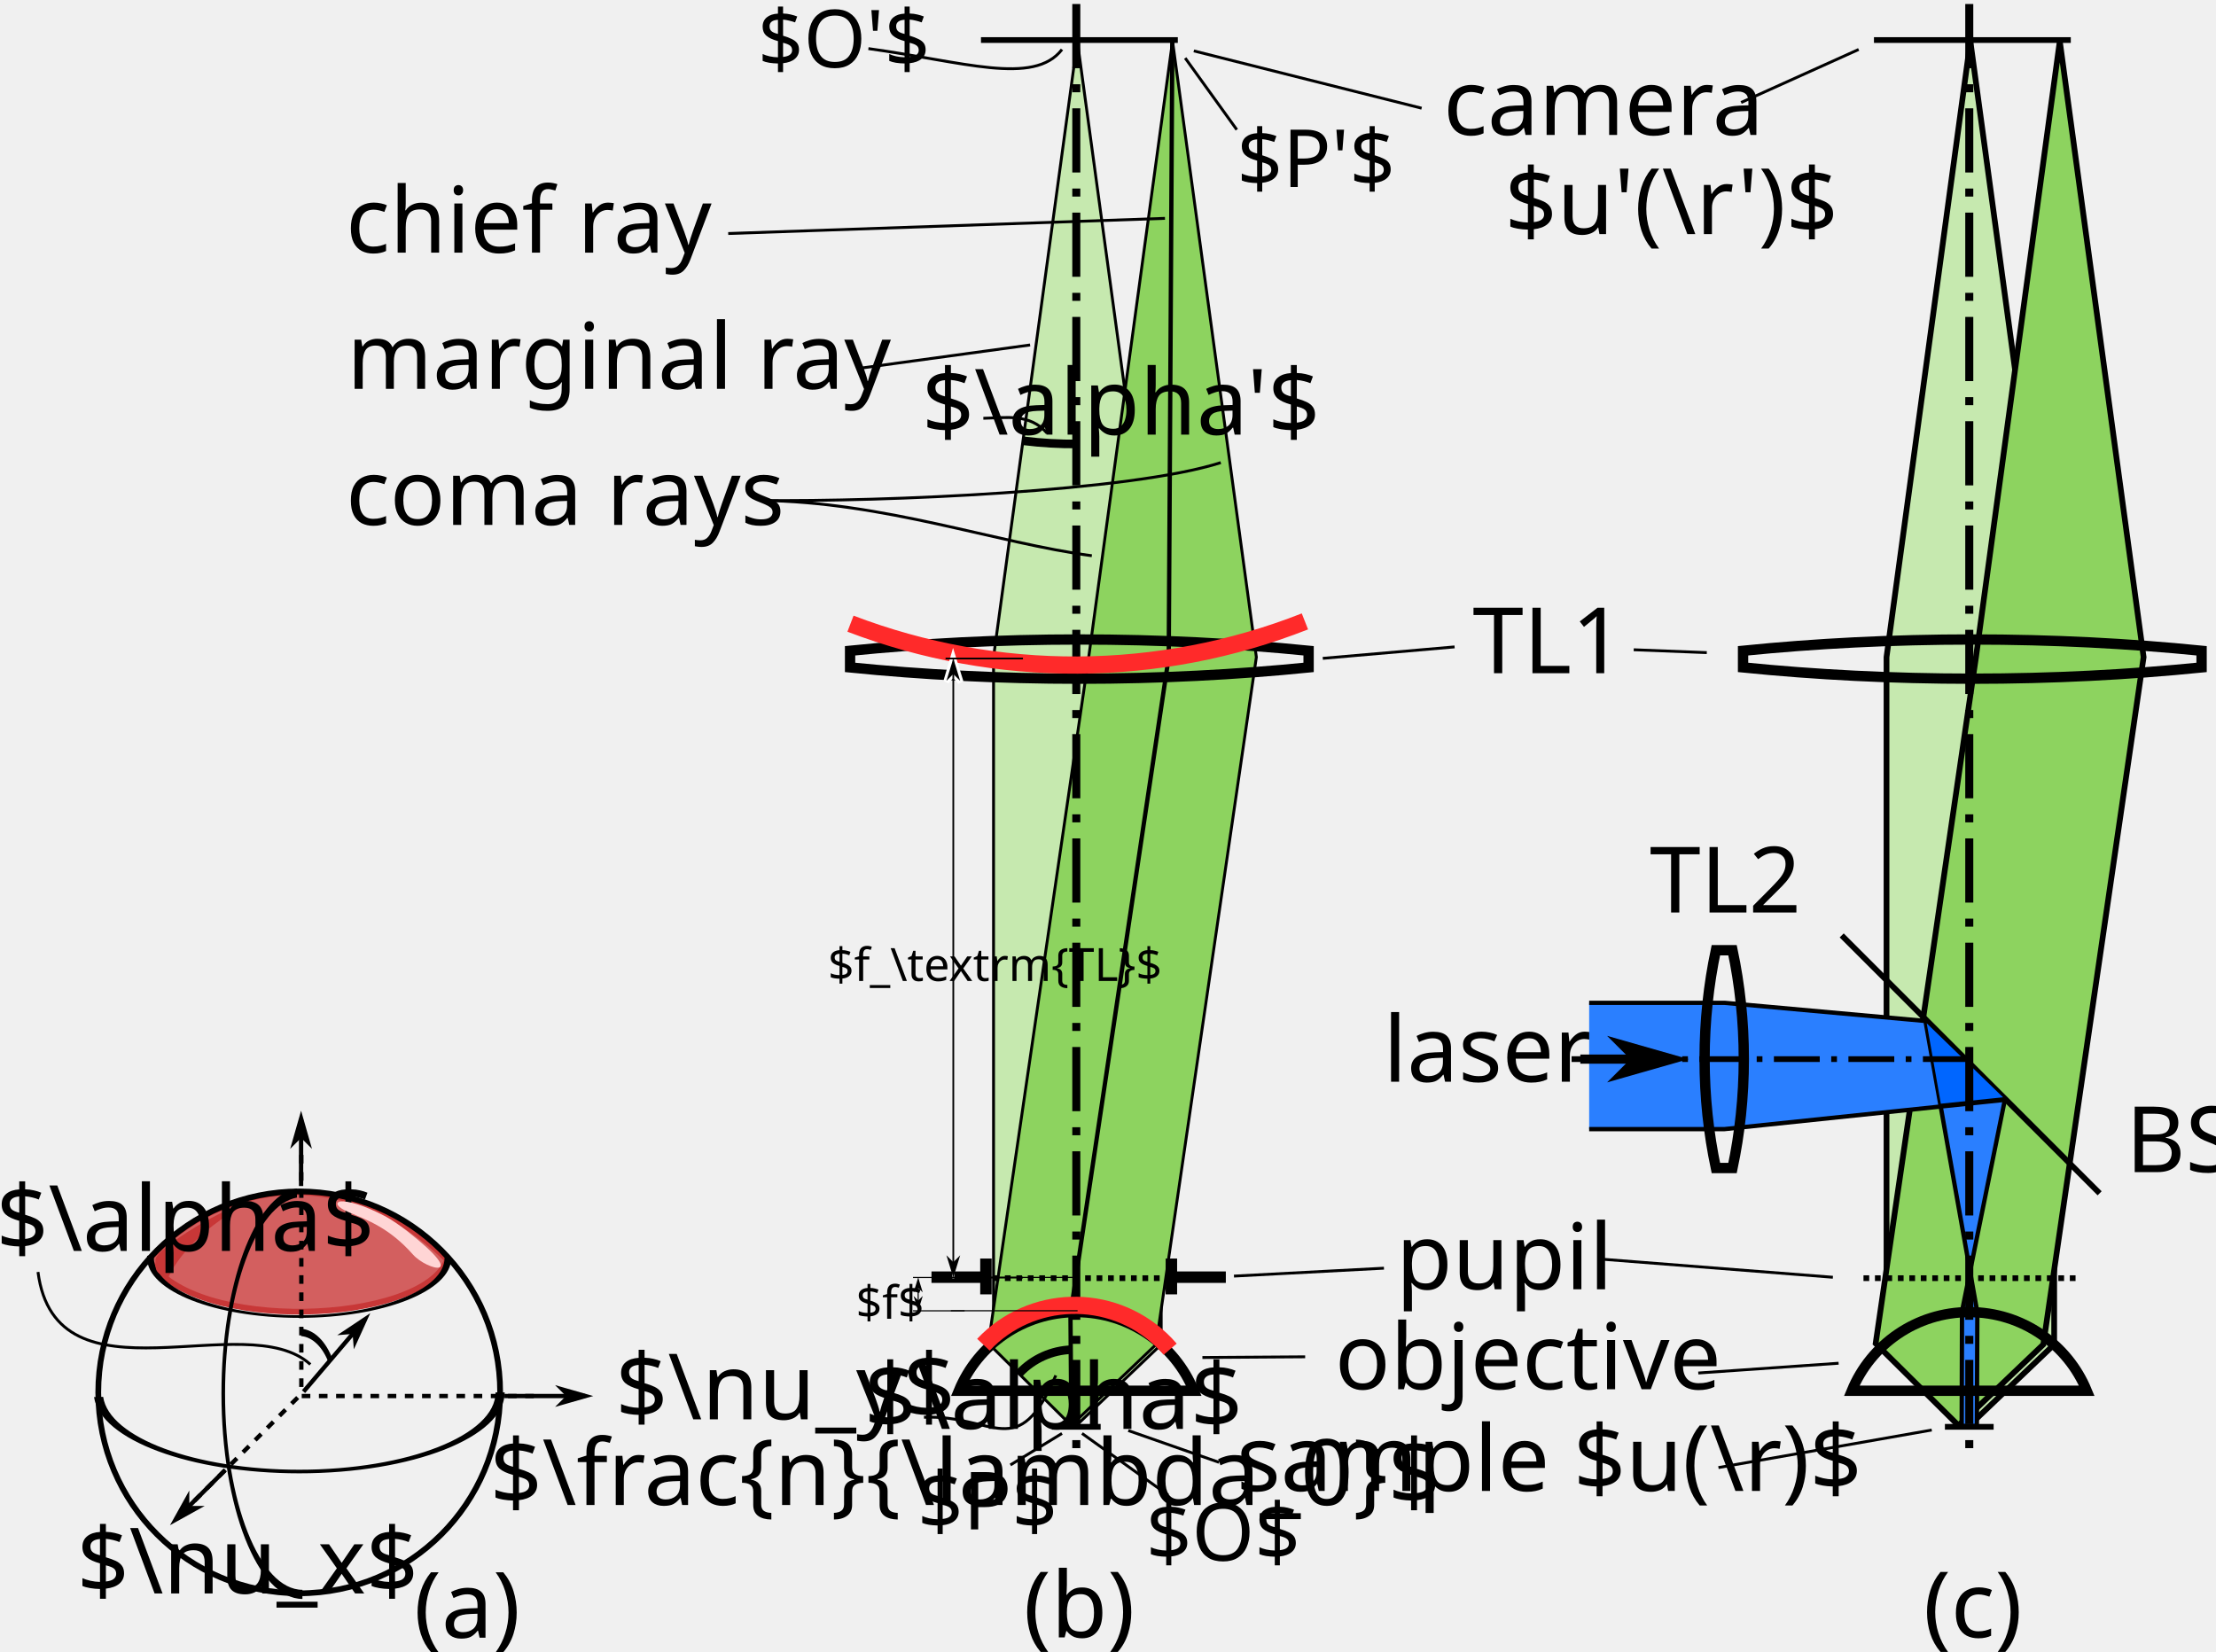
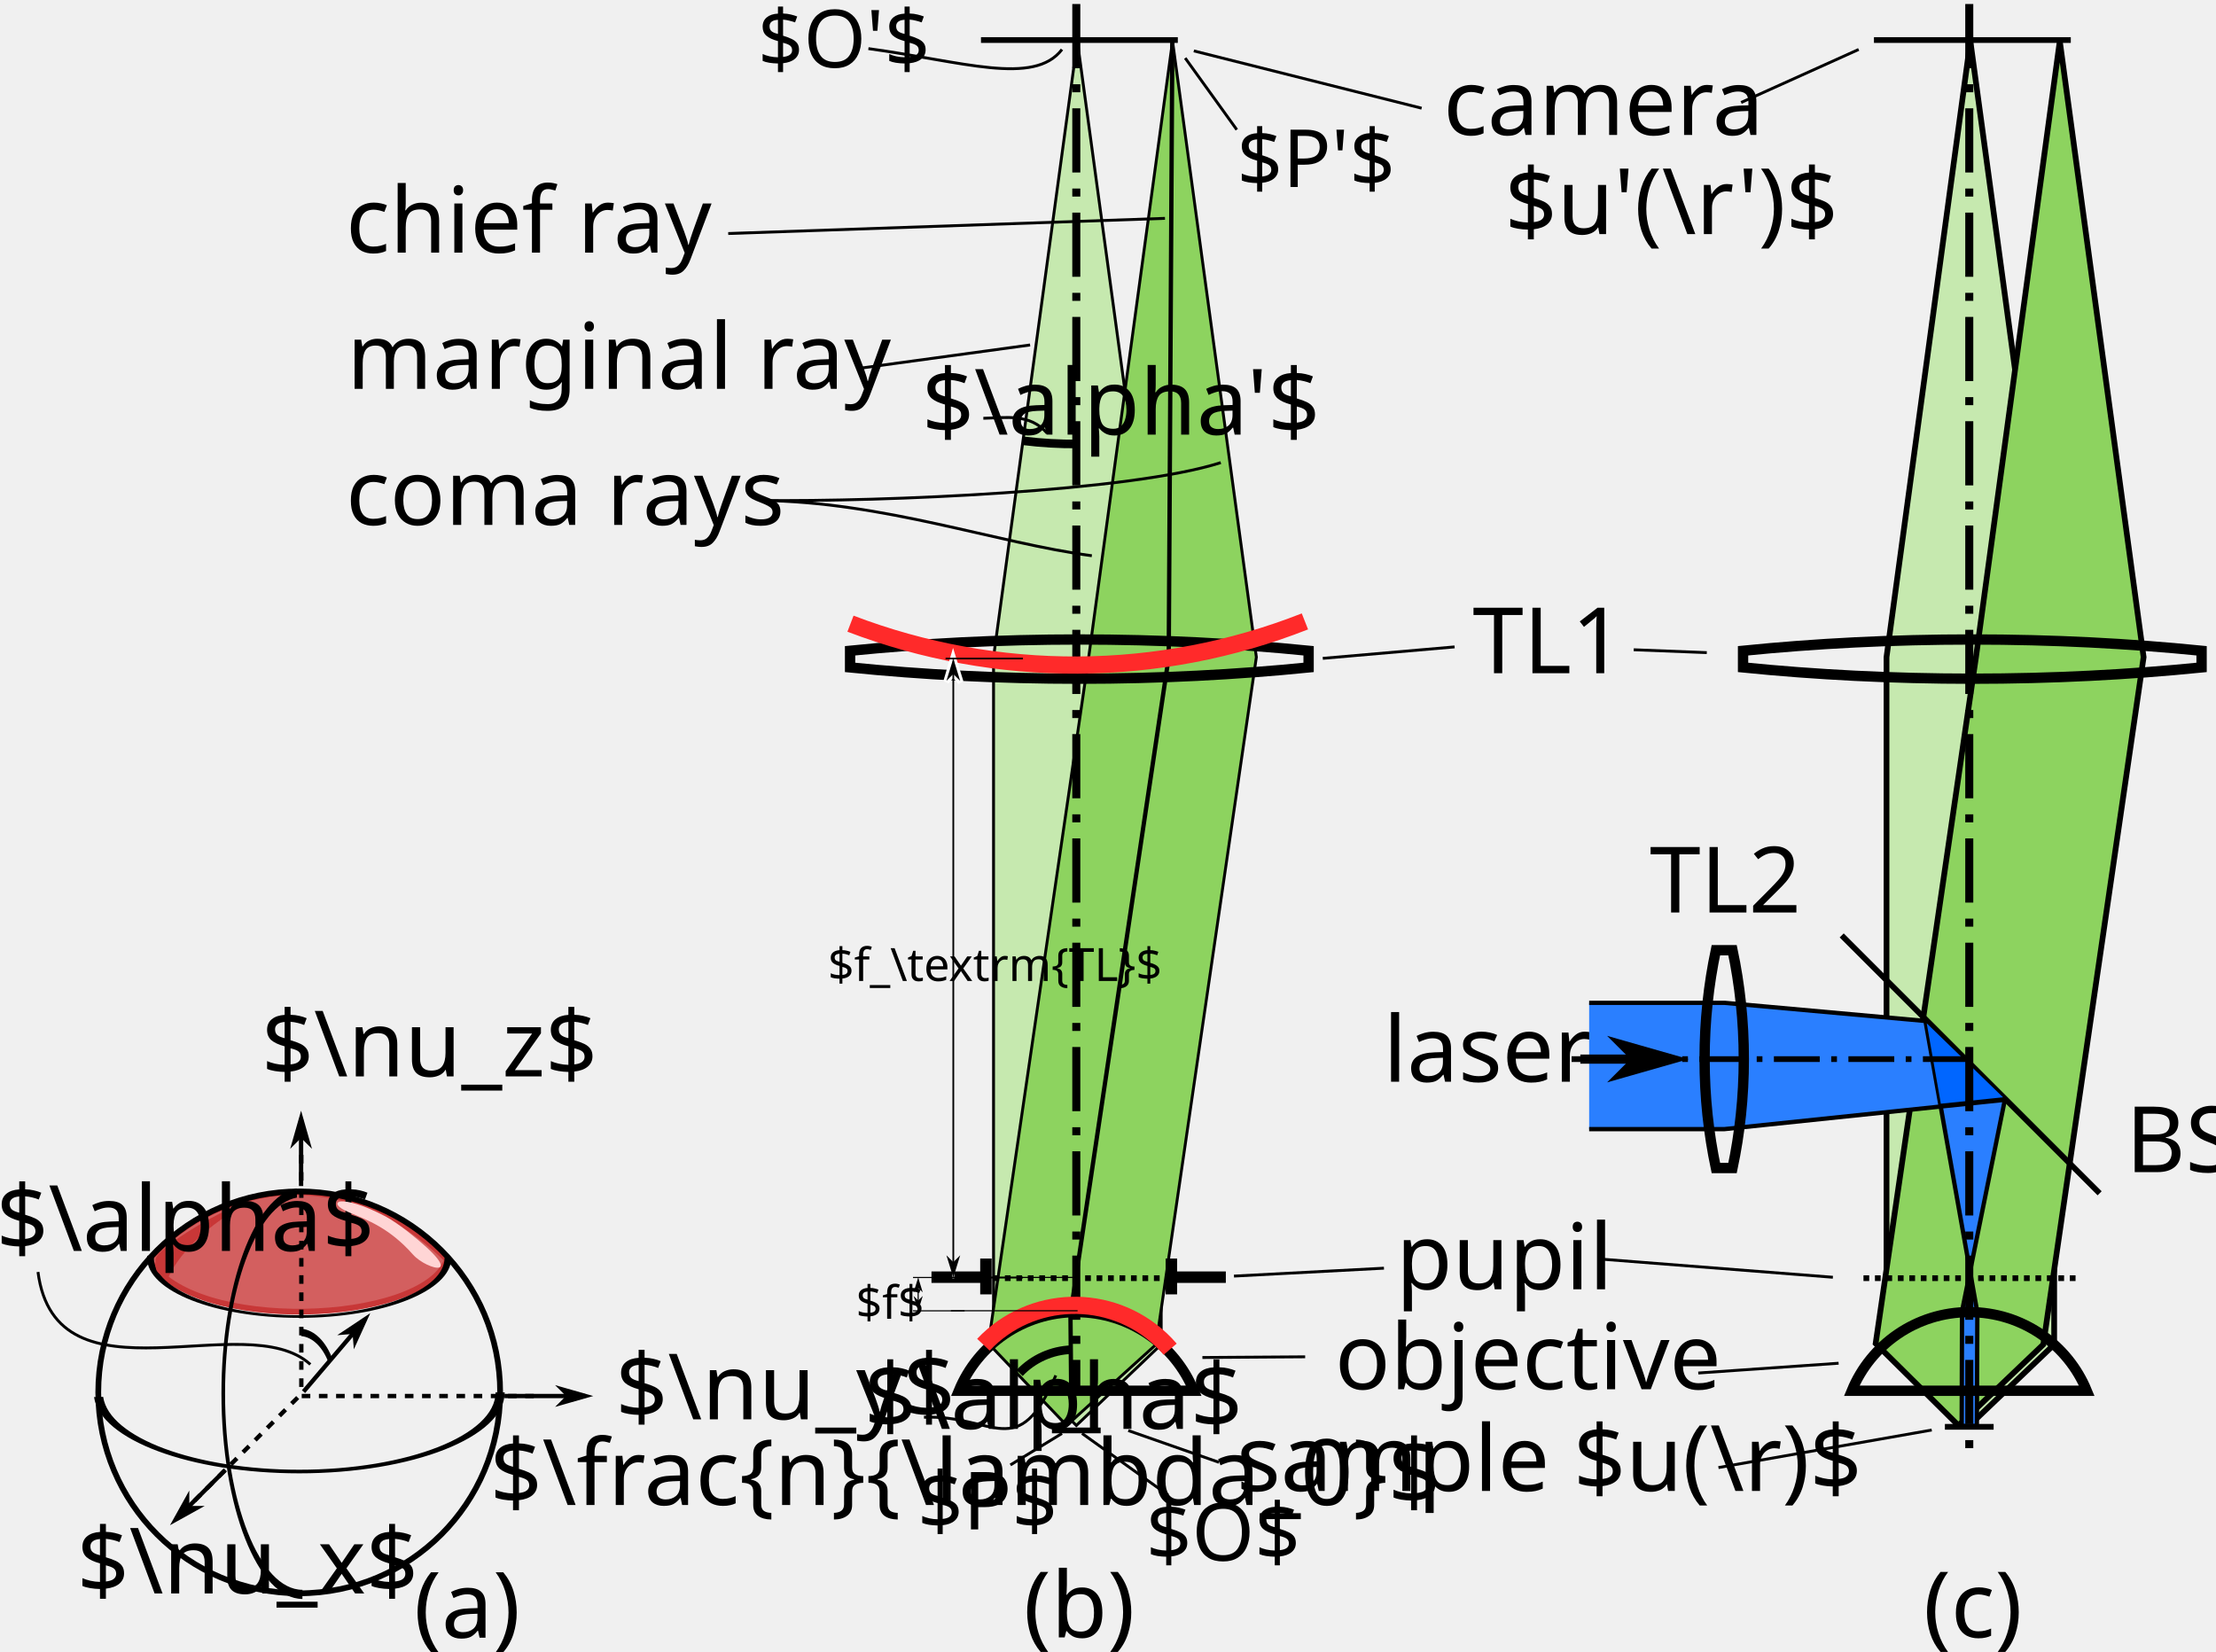
<svg xmlns="http://www.w3.org/2000/svg" version="1.1" id="svg2" height="288.19" width="386.631">
  <defs id="defs4">
    <marker orient="auto" refY="0" refX="0" id="Arrow1Mstart" style="overflow:visible">
      <path id="path6875" d="M 0,0 5,-5 -12.5,0 5,5 0,0 z" style="fill-rule:evenodd;stroke:#000000;stroke-width:1pt;marker-start:none" transform="matrix(0.4,0,0,0.4,4,0)" />
    </marker>
    <marker orient="auto" refY="0" refX="0" id="TriangleOutL" style="overflow:visible">
      <path id="path3945" d="m 5.77,0 -8.65,5 0,-10 8.65,5 z" style="fill-rule:evenodd;stroke:#000000;stroke-width:1pt;marker-start:none" transform="scale(0.8,0.8)" />
    </marker>
    <marker orient="auto" refY="0" refX="0" id="Arrow2Lend" style="overflow:visible">
      <path id="path3823" style="font-size:12px;fill-rule:evenodd;stroke-width:0.625;stroke-linejoin:round" d="M 8.719,4.034 -2.207,0.016 8.719,-4.002 c -1.745,2.372 -1.735,5.617 -6e-7,8.035 z" transform="matrix(-1.1,0,0,-1.1,-1.1,0)" />
    </marker>
    <marker orient="auto" refY="0" refX="0" id="Arrow1Mend" style="overflow:visible">
      <path id="path3811" d="M 0,0 5,-5 -12.5,0 5,5 0,0 z" style="fill-rule:evenodd;stroke:#000000;stroke-width:1pt;marker-start:none" transform="matrix(-0.4,0,0,-0.4,-4,0)" />
    </marker>
    <marker orient="auto" refY="0" refX="0" id="Arrow1Lend" style="overflow:visible">
      <path id="path3805" d="M 0,0 5,-5 -12.5,0 5,5 0,0 z" style="fill-rule:evenodd;stroke:#000000;stroke-width:1pt;marker-start:none" transform="matrix(-0.8,0,0,-0.8,-10,0)" />
    </marker>
    <marker orient="auto" refY="0" refX="0" id="Arrow2Mend" style="overflow:visible">
      <path id="path3829" style="font-size:12px;fill-rule:evenodd;stroke-width:0.625;stroke-linejoin:round" d="M 8.719,4.034 -2.207,0.016 8.719,-4.002 c -1.745,2.372 -1.735,5.617 -6e-7,8.035 z" transform="scale(-0.6,-0.6)" />
    </marker>
    <marker style="overflow:visible" id="DistanceStart" refX="0" refY="0" orient="auto">
      <g id="g2300">
        <path style="fill:none;stroke:#ffffff;stroke-width:1.15;stroke-linecap:square" d="M 0,0 2,0" id="path2306" />
        <path style="fill:#000000;fill-rule:evenodd;stroke:none" d="M 0,0 13,4 9,0 13,-4 0,0 z" id="path2302" />
        <path style="fill:none;stroke:#000000;stroke-width:1;stroke-linecap:square" d="M 0,-4 0,40" id="path2304" />
      </g>
    </marker>
    <marker style="overflow:visible" id="DistanceEnd" refX="0" refY="0" orient="auto">
      <g id="g3858">
        <path style="fill:none;stroke:#ffffff;stroke-width:1.15;stroke-linecap:square" d="M 0,0 -2,0" id="path2316" />
        <path style="fill:#000000;fill-rule:evenodd;stroke:none" d="M 0,0 -13,4 -9,0 -13,-4 0,0 z" id="path2312" />
        <path style="fill:none;stroke:#000000;stroke-width:1;stroke-linecap:square" d="M 0,-4 0,40" id="path2314" />
      </g>
    </marker>
    <marker orient="auto" refY="0" refX="0" id="DiamondMstart" style="overflow:visible">
      <path id="path3894" d="M 0,-7.071 -7.071,0 0,7.071 7.071,0 0,-7.071 z" style="fill-rule:evenodd;stroke:#000000;stroke-width:1pt;marker-start:none" transform="matrix(0.4,0,0,0.4,2.6,0)" />
    </marker>
    <marker style="overflow:visible" id="DistanceStart-0" refX="0" refY="0" orient="auto">
      <g id="g2300-6">
        <path style="fill:none;stroke:#ffffff;stroke-width:1.15;stroke-linecap:square" d="M 0,0 2,0" id="path2306-8" />
        <path style="fill:#000000;fill-rule:evenodd;stroke:none" d="M 0,0 13,4 9,0 13,-4 0,0 z" id="path2302-9" />
        <path style="fill:none;stroke:#000000;stroke-width:1;stroke-linecap:square" d="M 0,-4 0,40" id="path2304-2" />
      </g>
    </marker>
    <marker style="overflow:visible" id="DistanceEnd-6" refX="0" refY="0" orient="auto">
      <g id="g3858-6">
        <path style="fill:none;stroke:#ffffff;stroke-width:1.15;stroke-linecap:square" d="M 0,0 -2,0" id="path2316-4" />
        <path style="fill:#000000;fill-rule:evenodd;stroke:none" d="M 0,0 -13,4 -9,0 -13,-4 0,0 z" id="path2312-9" />
        <path style="fill:none;stroke:#000000;stroke-width:1;stroke-linecap:square" d="M 0,-4 0,40" id="path2314-5" />
      </g>
    </marker>
    <marker style="overflow:visible" id="marker6828" refX="0" refY="0" orient="auto">
      <g id="g6830">
        <path style="fill:none;stroke:#ffffff;stroke-width:1.15;stroke-linecap:square" d="M 0,0 2,0" id="path6832" />
        <path style="fill:#000000;fill-rule:evenodd;stroke:none" d="M 0,0 13,4 9,0 13,-4 0,0 z" id="path6834" />
        <path style="fill:none;stroke:#000000;stroke-width:1;stroke-linecap:square" d="M 0,-4 0,40" id="path6836" />
      </g>
    </marker>
    <marker style="overflow:visible" id="marker6838" refX="0" refY="0" orient="auto">
      <g id="g6840">
        <path style="fill:none;stroke:#ffffff;stroke-width:1.15;stroke-linecap:square" d="M 0,0 -2,0" id="path6842" />
        <path style="fill:#000000;fill-rule:evenodd;stroke:none" d="M 0,0 -13,4 -9,0 -13,-4 0,0 z" id="path6844" />
        <path style="fill:none;stroke:#000000;stroke-width:1;stroke-linecap:square" d="M 0,-4 0,40" id="path6846" />
      </g>
    </marker>
    <marker orient="auto" refY="0" refX="0" id="Arrow1Mend-9" style="overflow:visible">
      <path id="path3811-4" d="M 0,0 5,-5 -12.5,0 5,5 0,0 z" style="fill-rule:evenodd;stroke:#000000;stroke-width:1pt;marker-start:none" transform="matrix(-0.4,0,0,-0.4,-4,0)" />
    </marker>
    <marker orient="auto" refY="0" refX="0" id="Arrow1Mstart-9" style="overflow:visible">
      <path id="path6875-7" d="M 0,0 5,-5 -12.5,0 5,5 0,0 z" style="fill-rule:evenodd;stroke:#000000;stroke-width:1pt;marker-start:none" transform="matrix(0.4,0,0,0.4,4,0)" />
    </marker>
  </defs>
  <g id="layer4" style="display:inline" transform="translate(133.8258,-8.3446423e-8)" />
  <g id="layer3" style="display:inline" transform="translate(133.8258,-8.3446423e-8)" />
  <g id="layer1" style="display:inline" transform="translate(-8.653958,-7.691754)">
    <text xml:space="preserve" style="font-size:13px;font-style:normal;font-variant:normal;font-weight:normal;font-stretch:normal;line-height:125%;letter-spacing:0px;word-spacing:0px;fill:#000000;fill-opacity:1;stroke:none;font-family:Gentium;-inkscape-font-specification:Gentium" x="259" y="125.362" id="text3987">
      <tspan id="tspan3989" x="259" y="125.362" />
    </text>
    <text xml:space="preserve" style="font-size:16px;font-style:normal;font-variant:normal;font-weight:normal;font-stretch:normal;line-height:125%;letter-spacing:0px;word-spacing:0px;fill:#000000;fill-opacity:1;stroke:none;font-family:Gentium;-inkscape-font-specification:Gentium" x="241.554" y="250.109" id="text3995">
      <tspan id="tspan3997" x="241.554" y="250.109">objective</tspan>
    </text>
    <text xml:space="preserve" style="font-size:16px;font-style:normal;font-variant:normal;font-weight:normal;font-stretch:normal;line-height:125%;letter-spacing:0px;word-spacing:0px;fill:#000000;fill-opacity:1;stroke:none;font-family:Gentium;-inkscape-font-specification:Gentium" x="224.421" y="267.862" id="text3999">
      <tspan id="tspan4001" x="224.421" y="267.862">sample $u(\r)$</tspan>
    </text>
    <text xml:space="preserve" style="font-size:16px;font-style:normal;font-variant:normal;font-weight:normal;font-stretch:normal;line-height:125%;letter-spacing:0px;word-spacing:0px;fill:#000000;fill-opacity:1;stroke:none;font-family:Gentium;-inkscape-font-specification:Gentium" x="260.48" y="31.245" id="text4003">
      <tspan id="tspan4005" x="260.48" y="31.245">camera</tspan>
    </text>
    <path style="fill:#c6e9af;stroke:#000000;stroke-width:0.5;stroke-linecap:butt;stroke-linejoin:miter;stroke-opacity:1;display:inline" d="m 182,242.126 0,-119.764 14.625,-107.5 14.625,107.5 0,119.941 -14.802,14.134 z" id="path3985" />
-     <path style="fill:#8dd35f;fill-opacity:1;stroke:#000000;stroke-width:0.5;stroke-linecap:butt;stroke-linejoin:miter;stroke-opacity:1;display:inline" d="m 181.105,242.126 17.5,-119.764 14.625,-107.5 14.625,107.5 -17.5,119.941 -14.802,14.134 z" id="path3985-5" />
+     <path style="fill:#8dd35f;fill-opacity:1;stroke:#000000;stroke-width:0.5;stroke-linecap:butt;stroke-linejoin:miter;stroke-opacity:1;display:inline" d="m 181.105,242.126 17.5,-119.764 14.625,-107.5 14.625,107.5 -17.5,119.941 -15.597,14.134 z" id="path3985-5" />
    <path style="fill:none;stroke:none" id="path2985" d="m 209.78,207.254 c 16.705,3.204 23.252,9.357 15.651,14.708" />
    <path style="fill:none;stroke:#000000;stroke-width:1.8;stroke-miterlimit:4;stroke-opacity:1;stroke-dasharray:none;stroke-dashoffset:0" d="m 196.438,236.656 c -9.254,0 -17.19,5.658 -20.5,13.719 l 41,0 c -3.309,-8.062 -11.245,-13.719 -20.5,-13.719 z" id="path3759" />
    <path style="fill:none;stroke:#000000;stroke-width:1.8;stroke-miterlimit:4;stroke-opacity:1;stroke-dasharray:none;stroke-dashoffset:0" d="m 196.969,119.281 c -13.992,0 -27.429,0.704 -40,1.969 l 0,2.906 c 12.571,1.262 26.011,1.969 40,1.969 13.983,0 27.439,-0.708 40,-1.969 l 0,-2.906 c -12.561,-1.263 -26.014,-1.969 -40,-1.969 z" id="path3763" />
-     <path style="fill:none;stroke:#000000;stroke-width:1.4;stroke-linecap:butt;stroke-linejoin:miter;stroke-miterlimit:4;stroke-opacity:1;stroke-dasharray:11.2, 2.8, 1.4, 2.8;stroke-dashoffset:0;marker-start:none" d="m 196.438,8.392 0,253.152" id="path3784" />
+     <path style="fill:none;stroke:#000000;stroke-width:1.4;stroke-linecap:butt;stroke-linejoin:miter;stroke-miterlimit:4;stroke-opacity:1;stroke-dasharray:11.2, 2.8, 1.4, 2.8;stroke-dashoffset:0;marker-start:none" d="m 196.438,8.392 0,241.781" id="path3784" />
    <path style="fill:none;stroke:#000000;stroke-width:1px;stroke-linecap:butt;stroke-linejoin:miter;stroke-opacity:1" d="m 179.809,14.679 34.342,0" id="path3978" />
-     <path style="fill:none;stroke:#000000;stroke-width:1px;stroke-linecap:butt;stroke-linejoin:miter;stroke-opacity:1" d="m 192.188,256.669 8.5,0" id="path3001" />
+     <path style="fill:none;stroke:#000000;stroke-width:1px;stroke-linecap:butt;stroke-linejoin:miter;stroke-opacity:1" d="m 192.188,257.299 8.5,0" id="path3001" />
    <path style="fill:none;stroke:#000000;stroke-width:1;stroke-linecap:butt;stroke-linejoin:miter;stroke-miterlimit:4;stroke-opacity:1;stroke-dasharray:1, 1;stroke-dashoffset:0" d="m 177.98,230.731 38,0" id="path3003" />
    <text xml:space="preserve" style="font-size:16px;font-style:normal;font-variant:normal;font-weight:normal;font-stretch:normal;line-height:125%;letter-spacing:0px;word-spacing:0px;fill:#000000;fill-opacity:1;stroke:none;font-family:Gentium;-inkscape-font-specification:Gentium" x="252.23" y="232.669" id="text3773">
      <tspan id="tspan3775" x="252.23" y="232.669">pupil</tspan>
    </text>
    <text xml:space="preserve" style="font-size:16px;font-style:normal;font-variant:normal;font-weight:normal;font-stretch:normal;line-height:125%;letter-spacing:0px;word-spacing:0px;fill:#000000;fill-opacity:1;stroke:none;font-family:Gentium;-inkscape-font-specification:Gentium" x="265.581" y="125.164" id="text7295">
      <tspan id="tspan7297" x="265.581" y="125.164">TL1</tspan>
    </text>
    <flowRoot xml:space="preserve" id="flowRoot9099" style="font-size:8px;font-style:normal;font-variant:normal;font-weight:normal;font-stretch:normal;line-height:125%;letter-spacing:0px;word-spacing:0px;fill:#000000;fill-opacity:1;stroke:none;font-family:Gentium;-inkscape-font-specification:Gentium" transform="translate(142.4797,-34.30945)">
      <flowRegion id="flowRegion9101">
        <rect id="rect9103" width="70.5" height="81" x="83" y="247.73" />
      </flowRegion>
      <flowPara id="flowPara9105" />
    </flowRoot>
    <path style="fill:none;stroke:#000000;stroke-width:0.5;stroke-linecap:butt;stroke-linejoin:miter;stroke-opacity:1" d="m 96.676,221.663 -26.168,1.381" id="path9499" transform="translate(153.4405,7.324853)" />
    <path style="fill:none;stroke:#000000;stroke-width:0.5;stroke-linecap:butt;stroke-linejoin:miter;stroke-opacity:1" d="M 134.849,220.103 175,223.249" id="path9501" transform="translate(153.4405,7.324853)" />
    <path style="fill:none;stroke:#000000;stroke-width:0.5;stroke-linecap:butt;stroke-linejoin:miter;stroke-opacity:1" d="M 82.929,237.128 65,237.249" id="path9503" transform="translate(153.4405,7.324853)" />
    <path style="fill:none;stroke:#000000;stroke-width:0.5;stroke-linecap:butt;stroke-linejoin:miter;stroke-opacity:1" d="m 109,113.249 -23,2" id="path9505" transform="translate(153.4405,7.324853)" />
    <path style="fill:none;stroke:#000000;stroke-width:0.5;stroke-linecap:butt;stroke-linejoin:miter;stroke-opacity:1" d="m 140.25,113.749 12.75,0.5" id="path9507" transform="translate(153.4405,7.324853)" />
    <path style="fill:none;stroke:#000000;stroke-width:0.5;stroke-linecap:butt;stroke-linejoin:miter;stroke-opacity:1" d="M 103.25,19.249 63.5,9.249" id="path9509" transform="translate(153.4405,7.324853)" />
    <path style="fill:none;stroke:#000000;stroke-width:0.5;stroke-linecap:butt;stroke-linejoin:miter;stroke-opacity:1" d="M 158.993,18.249 179.5,8.999" id="path9511" transform="translate(153.4405,7.324853)" />
    <path style="fill:none;stroke:#000000;stroke-width:0.5;stroke-linecap:butt;stroke-linejoin:miter;stroke-opacity:1" d="M 151.515,239.956 176,238.249" id="path9513" transform="translate(153.4405,7.324853)" />
    <path style="fill:none;stroke:#000000;stroke-width:0.5;stroke-linecap:butt;stroke-linejoin:miter;stroke-opacity:1" d="m 308.476,263.781 37.214,-6.553" id="path9515" />
    <path style="fill:none;stroke:#000000;stroke-width:0.5;stroke-linecap:butt;stroke-linejoin:miter;stroke-opacity:1" d="m 221.338,262.867 -15.829,-5.543" id="path9517" />
    <text xml:space="preserve" style="font-size:14px;font-style:normal;font-variant:normal;font-weight:normal;font-stretch:normal;line-height:125%;letter-spacing:0px;word-spacing:0px;fill:#000000;fill-opacity:1;stroke:none;font-family:Gentium;-inkscape-font-specification:Gentium" x="15.25" y="267.249" id="text3135" transform="translate(153.4405,7.324853)">
      <tspan id="tspan3137" x="15.25" y="267.249">$P$</tspan>
    </text>
    <text xml:space="preserve" style="font-size:14px;font-style:normal;font-variant:normal;font-weight:normal;font-stretch:normal;line-height:125%;letter-spacing:0px;word-spacing:0px;fill:#000000;fill-opacity:1;stroke:none;font-family:Gentium;-inkscape-font-specification:Gentium" x="208.577" y="280.024" id="text3139">
      <tspan id="tspan3141" x="208.577" y="280.024">$O$</tspan>
    </text>
    <path style="fill:none;stroke:#000000;stroke-width:0.5;stroke-linecap:butt;stroke-linejoin:miter;stroke-miterlimit:4;stroke-opacity:1;stroke-dasharray:none" d="m 59,261.249 -15,-10.75" id="path4043" transform="translate(153.4405,7.324853)" />
    <path style="fill:none;stroke:#000000;stroke-width:0.5;stroke-linecap:butt;stroke-linejoin:miter;stroke-miterlimit:4;stroke-opacity:1;stroke-dasharray:none" d="m 31.5,255.999 9,-5.5" id="path4045" transform="translate(153.4405,7.324853)" />
    <text xml:space="preserve" style="font-size:14px;font-style:normal;font-variant:normal;font-weight:normal;font-stretch:normal;line-height:125%;letter-spacing:0px;word-spacing:0px;fill:#000000;fill-opacity:1;stroke:none;font-family:Gentium;-inkscape-font-specification:Gentium" x="224.441" y="40.324" id="text4047">
      <tspan id="tspan4049" x="224.441" y="40.324">$P'$</tspan>
    </text>
    <text xml:space="preserve" style="font-size:14px;font-style:normal;font-variant:normal;font-weight:normal;font-stretch:normal;line-height:125%;letter-spacing:0px;word-spacing:0px;fill:#000000;fill-opacity:1;stroke:none;font-family:Gentium;-inkscape-font-specification:Gentium" x="140.838" y="19.457" id="text4051">
      <tspan id="tspan4053" x="140.838" y="19.457">$O'$</tspan>
    </text>
    <path style="fill:none;stroke:#000000;stroke-width:0.5;stroke-linecap:butt;stroke-linejoin:miter;stroke-miterlimit:4;stroke-opacity:1;stroke-dasharray:none" d="m 71,22.999 -9,-12.5" id="path4055" transform="translate(153.4405,7.324853)" />
    <path style="fill:none;stroke:#000000;stroke-width:0.5;stroke-linecap:butt;stroke-linejoin:miter;stroke-miterlimit:4;stroke-opacity:1;stroke-dasharray:none" d="m 160.167,16.174 c 16.386,2.233 28.866,6.558 33.774,0.149" id="path4057" />
-     <path style="fill:none;stroke:#000000;stroke-width:0.75;stroke-linecap:butt;stroke-linejoin:miter;stroke-opacity:1;display:inline" d="m 195.576,256.437 -0.157,-19.437 17.146,-114.637 0.625,-107.5" id="path3985-5-2" />
+     <path style="fill:none;stroke:#000000;stroke-width:0.75;stroke-linecap:butt;stroke-linejoin:miter;stroke-opacity:1;display:inline" d="m 195.576,253.873 -0.157,-16.874 17.146,-114.637 0.625,-107.5" id="path3985-5-2" />
    <text xml:space="preserve" style="font-size:16px;font-style:normal;font-variant:normal;font-weight:normal;font-stretch:normal;line-height:125%;letter-spacing:0px;word-spacing:0px;fill:#000000;fill-opacity:1;stroke:none;display:inline;font-family:Gentium;-inkscape-font-specification:Gentium" x="68.998" y="51.784" id="text4047-8">
      <tspan id="tspan4049-6" x="68.998" y="51.784">chief ray</tspan>
    </text>
    <text xml:space="preserve" style="font-size:16px;font-style:normal;font-variant:normal;font-weight:normal;font-stretch:normal;line-height:125%;letter-spacing:0px;word-spacing:0px;fill:#000000;fill-opacity:1;stroke:none;display:inline;font-family:Gentium;-inkscape-font-specification:Gentium" x="68.998" y="99.288" id="text4047-3">
      <tspan id="tspan4049-66" x="68.998" y="99.288">coma rays</tspan>
    </text>
    <path style="fill:none;stroke:#000000;stroke-width:0.5;stroke-linecap:butt;stroke-linejoin:miter;stroke-miterlimit:4;stroke-opacity:1;stroke-dasharray:none;display:inline" d="m 135.708,48.441 76.201,-2.648" id="path4055-6" />
    <text xml:space="preserve" style="font-size:16px;font-style:normal;font-variant:normal;font-weight:normal;font-stretch:normal;line-height:125%;letter-spacing:0px;word-spacing:0px;fill:#000000;fill-opacity:1;stroke:none;display:inline;font-family:Gentium;-inkscape-font-specification:Gentium" x="69.169" y="75.536" id="text4047-3-1">
      <tspan id="tspan4049-66-6" x="69.169" y="75.536">marginal ray</tspan>
    </text>
    <path style="fill:none;stroke:#000000;stroke-width:0.5;stroke-linecap:butt;stroke-linejoin:miter;stroke-miterlimit:4;stroke-opacity:1;stroke-dasharray:none;display:inline" d="m 158.542,71.966 29.838,-4.078" id="path4055-6-3" />
    <path style="fill:none;stroke:#000000;stroke-width:0.5;stroke-linecap:butt;stroke-linejoin:miter;stroke-miterlimit:4;stroke-opacity:1;stroke-dasharray:none;display:inline" d="m 221.648,88.418 c -15.675,5.039 -58.678,6.839 -80.307,6.605 21.629,0.234 41.132,7.434 57.807,9.645" id="path4055-6-3-8-3" />
    <text xml:space="preserve" style="font-size:16px;font-style:normal;font-variant:normal;font-weight:normal;font-stretch:normal;line-height:125%;letter-spacing:0px;word-spacing:0px;fill:#000000;fill-opacity:1;stroke:none;display:inline;font-family:Gentium;-inkscape-font-specification:Gentium" x="271.183" y="48.537" id="text4003-6">
      <tspan id="tspan4005-3" x="271.183" y="48.537">$u'(\r')$</tspan>
    </text>
    <path style="fill:none;stroke:#000000;stroke-width:1.5;stroke-linecap:butt;stroke-miterlimit:4;stroke-opacity:1;stroke-dasharray:none;stroke-dashoffset:0" id="path4329" d="m 140.767,239.592 c 2.37,-2.499 5.629,-3.963 9.071,-4.074" transform="translate(45.77336,7.691754)" />
    <text xml:space="preserve" style="font-size:16px;font-style:normal;font-variant:normal;font-weight:normal;font-stretch:normal;line-height:125%;letter-spacing:0px;word-spacing:0px;fill:#000000;fill-opacity:1;stroke:none;display:inline;font-family:Gentium;-inkscape-font-specification:Gentium" x="159.414" y="257.029" id="text3773-0-0-3">
      <tspan x="159.414" y="257.029" id="tspan4286-0-2">$\alpha$</tspan>
    </text>
    <text xml:space="preserve" style="font-size:16px;font-style:normal;font-variant:normal;font-weight:normal;font-stretch:normal;line-height:125%;letter-spacing:0px;word-spacing:0px;fill:#000000;fill-opacity:1;stroke:none;display:inline;font-family:Gentium;-inkscape-font-specification:Gentium" x="169.479" y="83.528" id="text3773-0-0-3-1">
      <tspan x="169.479" y="83.528" id="tspan4286-0-2-5">$\alpha'$</tspan>
    </text>
    <path style="fill:none;stroke:#000000;stroke-width:0.5;stroke-linecap:butt;stroke-linejoin:miter;stroke-opacity:1;display:inline" d="m 192.861,247.699 c -6.644,15.493 -10.818,6.801 -23,7.303" id="path9505-5-0" />
    <path style="fill:#000000;fill-opacity:0;fill-rule:nonzero;stroke:#000000;stroke-width:1.5;stroke-linecap:butt;stroke-miterlimit:4;stroke-opacity:1;stroke-dasharray:none;stroke-dashoffset:0" id="path4397" d="m 150.918,77.469 c -3.159,0.029 -6.316,-0.152 -9.451,-0.543" transform="translate(45.77336,7.691754)" />
    <path style="fill:none;stroke:#000000;stroke-width:0.5;stroke-linecap:butt;stroke-linejoin:miter;stroke-miterlimit:4;stroke-opacity:1;stroke-dasharray:none;display:inline" d="m 191.341,83.282 c -3.044,-3.519 -7.18,-2.671 -11.121,-2.601" id="path4055-9" />
    <text xml:space="preserve" style="font-size:9px;font-style:normal;font-variant:normal;font-weight:bold;font-stretch:normal;line-height:125%;letter-spacing:0px;word-spacing:0px;fill:#000000;fill-opacity:1;stroke:none;font-family:cmr10;-inkscape-font-specification:Sans Bold" x="27.5" y="152.94" id="text8543" transform="translate(45.77336,7.691754)">
      <tspan id="tspan8545" x="27.5" y="152.94" />
    </text>
    <g id="g8598" transform="matrix(1.290639,0,0,1.290639,40.60221,49.04616)">
      <path id="path5110" d="m 16.034,156.705 32.428,0" style="fill:none;stroke:#000000;stroke-width:0.581;stroke-linecap:butt;stroke-linejoin:miter;stroke-miterlimit:4;stroke-opacity:1;stroke-dasharray:1.162, 1.162;stroke-dashoffset:0" />
      <path id="path5112" d="M 1.521,170.88 15.843,156.556" style="fill:none;stroke:#000000;stroke-width:0.581;stroke-linecap:butt;stroke-linejoin:miter;stroke-miterlimit:4;stroke-opacity:1;stroke-dasharray:1.162, 1.162;stroke-dashoffset:0" />
      <path id="path8446" d="m -4.58,138.243 c 5.752,10.004 36.954,8.791 40.274,0.038 -14.813,-14.567 -32.056,-9.475 -40.274,-0.038 z" style="fill:#d35f5f;stroke:#c83737;stroke-width:0.775px;stroke-linecap:butt;stroke-linejoin:miter;stroke-opacity:1" />
      <path transform="matrix(1.396949,0,0,1.39711,68.54061,-62.17704)" d="m -18.385,156.314 c 0,10.739 -8.706,19.445 -19.445,19.445 -10.739,0 -19.445,-8.706 -19.445,-19.445 0,-10.739 8.706,-19.445 19.445,-19.445 10.739,0 19.445,8.706 19.445,19.445 z" id="path5842" style="fill:#000000;fill-opacity:0;fill-rule:nonzero;stroke:#000000;stroke-width:0.555;stroke-linecap:butt;stroke-miterlimit:4;stroke-opacity:1;stroke-dasharray:none;stroke-dashoffset:0" />
      <path d="m -18.385,156.314 c 0,10.739 -8.706,19.445 -19.445,19.445 -10.302,0 -18.816,-8.034 -19.413,-18.318" id="path5842-3" style="fill:#000000;fill-opacity:0;fill-rule:nonzero;stroke:#000000;stroke-width:0.884;stroke-linecap:butt;stroke-miterlimit:4;stroke-opacity:1;stroke-dasharray:none;stroke-dashoffset:0;display:inline" transform="matrix(1.396949,0,0,0.5504005,68.54061,70.17574)" />
      <path d="m -18.385,156.314 c 0,10.739 -8.706,19.445 -19.445,19.445 -10.211,0 -18.682,-7.898 -19.398,-18.083" id="path5842-3-1" style="fill:#000000;fill-opacity:0;fill-rule:nonzero;stroke:#000000;stroke-width:0.884;stroke-linecap:butt;stroke-miterlimit:4;stroke-opacity:1;stroke-dasharray:none;stroke-dashoffset:0;display:inline" transform="matrix(0,1.39711,-0.550337,0,102.1533,209.2089)" />
      <path id="path5110-5" d="m 15.98,124.104 0,32.432" style="fill:none;stroke:#000000;stroke-width:0.581;stroke-linecap:butt;stroke-linejoin:miter;stroke-miterlimit:4;stroke-opacity:1;stroke-dasharray:1.162, 1.162;stroke-dashoffset:0;display:inline" />
      <path d="m -18.385,156.314 c 0,10.739 -8.706,19.445 -19.445,19.445 -10.739,0 -19.445,-8.706 -19.445,-19.445 0,-0.234 0.004,-0.469 0.013,-0.703" id="path5842-3-0" style="fill:#000000;fill-opacity:0;fill-rule:nonzero;stroke:#000000;stroke-width:0.884;stroke-linecap:butt;stroke-miterlimit:4;stroke-opacity:1;stroke-dasharray:none;stroke-dashoffset:0;display:inline" transform="matrix(1.033962,0,0,0.4073831,54.80875,74.35579)" />
      <path id="path5112-4" d="M -0.964,173.365 5.711,166.689" style="fill:none;stroke:#000000;stroke-width:0.581;stroke-linecap:butt;stroke-linejoin:miter;stroke-miterlimit:4;stroke-opacity:1;stroke-dasharray:none;stroke-dashoffset:0;marker-start:url(#Arrow1Mstart);marker-end:none;display:inline" />
      <path id="path5110-1" d="m 43.436,156.705 10.863,0" style="fill:none;stroke:#000000;stroke-width:0.581;stroke-linecap:butt;stroke-linejoin:miter;stroke-miterlimit:4;stroke-opacity:1;stroke-dasharray:none;stroke-dashoffset:0;marker-end:url(#Arrow1Mend-9);display:inline" />
      <path id="path5110-5-2" d="m 15.948,119.271 0,9.042" style="fill:none;stroke:#000000;stroke-width:0.581;stroke-linecap:butt;stroke-linejoin:miter;stroke-miterlimit:4;stroke-opacity:1;stroke-dasharray:none;stroke-dashoffset:0;marker-start:url(#Arrow1Mstart);marker-end:none;display:inline" />
      <path id="path8448" d="m -47.877,133.22 c -1.632,-1.037 -1.644,-1.022 -1.644,-2.61 0,-1.588 9.996,-7.563 13.223,-8.002 -6.476,3.12 -10.426,7.743 -11.579,10.611 z" style="fill:#c83737;fill-opacity:1;fill-rule:nonzero;stroke:none" transform="translate(45.77336,7.691754)" />
      <path transform="matrix(0.6086957,0,0,1,34.01387,7.691754)" d="m -29.635,140.415 c 2.706,0.139 5.166,1.617 6.559,3.942" id="path8457" style="fill:none;stroke:#000000;stroke-width:0.993;stroke-opacity:1" />
      <path id="path5112-4-9" d="m 24.561,146.374 -8.283,9.739" style="fill:none;stroke:#000000;stroke-width:0.581;stroke-linecap:butt;stroke-linejoin:miter;stroke-miterlimit:4;stroke-opacity:1;stroke-dasharray:none;stroke-dashoffset:0;marker-start:url(#Arrow1Mstart);marker-end:none;display:inline" />
    </g>
    <text xml:space="preserve" style="font-size:16px;font-style:normal;font-variant:normal;font-weight:normal;font-stretch:normal;line-height:125%;letter-spacing:0px;word-spacing:0px;fill:#000000;fill-opacity:1;stroke:none;display:inline;font-family:Gentium;-inkscape-font-specification:Gentium" x="7.966" y="225.978" id="text3773-0-0-3-2">
      <tspan x="7.966" y="225.978" id="tspan4286-0-2-2">$\alpha$</tspan>
    </text>
    <path style="fill:none;stroke:#000000;stroke-width:0.5;stroke-linecap:butt;stroke-linejoin:miter;stroke-miterlimit:4;stroke-opacity:1;stroke-dasharray:none;display:inline" d="m 15.281,229.652 c 3.144,24.052 36.246,5.841 47.52,16.132" id="path4055-6-3-3" />
    <text xml:space="preserve" style="font-size:16px;font-style:normal;font-variant:normal;font-weight:normal;font-stretch:normal;line-height:125%;letter-spacing:0px;word-spacing:0px;fill:#000000;fill-opacity:1;stroke:none;display:inline;font-family:Gentium;-inkscape-font-specification:Gentium" x="94.119" y="270.313" id="text3773-0-0-3-2-7">
      <tspan x="94.119" y="270.313" id="tspan4286-0-2-2-6">$\frac{n}{\lambda_0}$</tspan>
    </text>
    <text xml:space="preserve" style="font-size:16px;font-style:normal;font-variant:normal;font-weight:normal;font-stretch:normal;line-height:125%;letter-spacing:0px;word-spacing:0px;fill:#000000;fill-opacity:1;stroke:none;display:inline;font-family:Gentium;-inkscape-font-specification:Gentium" x="116.035" y="255.368" id="text3773-0-0-3-2-7-1">
      <tspan x="116.035" y="255.368" id="tspan4286-0-2-2-6-2">$\nu_y$</tspan>
    </text>
    <text xml:space="preserve" style="font-size:16px;font-style:normal;font-variant:normal;font-weight:normal;font-stretch:normal;line-height:125%;letter-spacing:0px;word-spacing:0px;fill:#000000;fill-opacity:1;stroke:none;display:inline;font-family:Gentium;-inkscape-font-specification:Gentium" x="22.051" y="285.752" id="text3773-0-0-3-2-7-1-4">
      <tspan x="22.051" y="285.752" id="tspan4286-0-2-2-6-2-4">$\nu_x$</tspan>
    </text>
    <path style="fill:#ffd5d5;stroke:none" d="m 79.807,222.608 c 10.945,8.593 3.344,6.762 0.9,4.002 -4.114,-4.646 -7.987,-6.039 -11.083,-7.33 -4.399,-1.834 -1.691,-3.529 6.294,0.677 1.123,0.591 2.782,1.783 3.889,2.652 z" id="path3183" />
    <text xml:space="preserve" style="font-size:9px;font-style:normal;font-variant:normal;font-weight:bold;font-stretch:normal;line-height:125%;letter-spacing:0px;word-spacing:0px;fill:#000000;fill-opacity:1;stroke:none;font-family:cmr10;-inkscape-font-specification:Sans Bold" x="293" y="221.19" id="text3184" transform="translate(8.653958,7.691754)">
      <tspan id="tspan3186" x="293" y="221.19" />
    </text>
+     <text xml:space="preserve" style="font-size:16px;font-style:normal;font-variant:normal;font-weight:normal;font-stretch:normal;line-height:125%;letter-spacing:0px;word-spacing:0px;fill:#000000;fill-opacity:1;stroke:none;display:inline;font-family:Gentium;-inkscape-font-specification:Gentium" x="54.269" y="195.527" id="text3773-0-0-3-2-7-1-5">
+       <tspan x="54.269" y="195.527" id="tspan4286-0-2-2-6-2-2">$\nu_z$</tspan>
+     </text>
  </g>
  <g id="layer6" transform="translate(133.8258,-8.3446423e-8)" style="display:inline">
    <text xml:space="preserve" style="font-size:16px;font-style:normal;font-variant:normal;font-weight:normal;font-stretch:normal;line-height:125%;letter-spacing:0px;word-spacing:0px;fill:#000000;fill-opacity:1;stroke:none;font-family:Gentium;-inkscape-font-specification:Gentium" x="44.75" y="285.729" id="text7256">
      <tspan id="tspan7258" x="44.75" y="285.729">(b)</tspan>
    </text>
    <text xml:space="preserve" style="font-size:16px;font-style:normal;font-variant:normal;font-weight:normal;font-stretch:normal;line-height:125%;letter-spacing:0px;word-spacing:0px;fill:#000000;fill-opacity:1;stroke:none;font-family:Gentium;-inkscape-font-specification:Gentium" x="107.515" y="188.759" id="text7268">
      <tspan x="107.515" y="188.759" id="tspan7272">laser</tspan>
    </text>
    <path style="fill:#c6e9af;fill-opacity:1;stroke:#000000;stroke-width:1px;stroke-linecap:butt;stroke-linejoin:miter;stroke-opacity:1;display:inline" d="m 195.32,234.434 0,-119.764 14.625,-107.5 14.625,107.5 0,119.941 -14.802,14.134 z" id="path3985-4" />
    <path style="fill:#8dd35f;fill-opacity:1;stroke:#000000;stroke-width:1px;stroke-linecap:butt;stroke-linejoin:miter;stroke-opacity:1;display:inline" d="m 193.425,234.434 17.5,-119.764 14.625,-107.5 14.625,107.5 -17.5,119.941 -14.802,14.134 z" id="path3985-5-0" />
    <path transform="translate(13.32024,-7.691753)" style="fill:none;stroke:none;display:inline" id="path2985-8" d="m 209.78,207.254 c 16.705,3.204 23.252,9.357 15.651,14.708" />
    <path style="fill:none;stroke:#000000;stroke-width:1.8;stroke-miterlimit:4;stroke-opacity:1;stroke-dasharray:none;stroke-dashoffset:0;display:inline" d="m 210.289,111.589 c -13.992,0 -27.429,0.704 -40,1.969 l 0,2.906 c 12.571,1.262 26.011,1.969 40,1.969 13.983,0 27.439,-0.708 40,-1.969 l 0,-2.906 c -12.561,-1.263 -26.014,-1.969 -40,-1.969 z" id="path3763-1" />
    <path style="fill:none;stroke:#000000;stroke-width:1px;stroke-linecap:butt;stroke-linejoin:miter;stroke-opacity:1;display:inline" d="m 193.129,6.987 34.342,0" id="path3978-2" />
    <path style="fill:none;stroke:#000000;stroke-width:1px;stroke-linecap:butt;stroke-linejoin:miter;stroke-opacity:1;display:inline" d="m 205.508,248.978 8.5,0" id="path3001-5" />
    <path style="fill:none;stroke:#000000;stroke-width:1;stroke-linecap:butt;stroke-linejoin:miter;stroke-miterlimit:4;stroke-opacity:1;stroke-dasharray:1, 1;stroke-dashoffset:0;display:inline" d="m 191.3,223.04 38,0" id="path3003-9" />
    <path style="fill:none;stroke:#000000;stroke-width:1px;stroke-linecap:butt;stroke-linejoin:miter;stroke-opacity:1;display:inline" d="m 187.5,163.229 45,45" id="path7149" />
    <path style="fill:#2a7fff;fill-opacity:1;stroke:#000000;stroke-width:0.75;stroke-linecap:butt;stroke-linejoin:miter;stroke-opacity:1;display:inline" d="m 143.438,174.994 23.638,0 35.038,3.165 9.053,50.835 -0.082,19.814 -2.652,0 0.059,-20.012 7.475,-36.879 -48.987,5.119 -23.543,0" id="path3985-5-0-3-6" />
    <path style="fill:none;stroke:#000000;stroke-width:1.8;stroke-miterlimit:4;stroke-opacity:1;stroke-dasharray:none;stroke-dashoffset:0;display:inline" d="m 170.422,184.814 c 0,-6.646 -0.704,-13.029 -1.969,-19 l -2.906,0 c -1.262,5.971 -1.969,12.355 -1.969,19 0,6.642 0.708,13.033 1.969,19 l 2.906,0 c 1.263,-5.966 1.969,-12.357 1.969,-19 z" id="path3763-1-3" />
    <path style="fill:none;stroke:#000000;stroke-width:1.8;stroke-miterlimit:4;stroke-opacity:1;stroke-dasharray:none;stroke-dashoffset:0;display:inline" d="m 209.758,228.964 c -9.254,0 -17.19,5.658 -20.5,13.719 l 41,0 c -3.309,-8.062 -11.245,-13.719 -20.5,-13.719 z" id="path3759-7" />
    <path style="fill:#0066ff;fill-opacity:1;stroke:#000000;stroke-width:0.25;stroke-linecap:butt;stroke-linejoin:miter;stroke-opacity:1" d="m 202.147,178.211 13.782,13.363 -11.235,1.157 z" id="path7234" />
    <path style="fill:none;stroke:#000000;stroke-width:1.4;stroke-linecap:butt;stroke-linejoin:miter;stroke-miterlimit:4;stroke-opacity:1;stroke-dasharray:11.2, 2.8, 1.4, 2.8;stroke-dashoffset:0;marker-start:none;display:inline" d="m 209.758,0.7 0,253.152" id="path3784-7" />
    <text xml:space="preserve" style="font-size:16px;font-style:normal;font-variant:normal;font-weight:normal;font-stretch:normal;line-height:125%;letter-spacing:0px;word-spacing:0px;fill:#000000;fill-opacity:1;stroke:none;font-family:Gentium;-inkscape-font-specification:Gentium" x="201.75" y="285.729" id="text7260">
      <tspan id="tspan7262" x="201.75" y="285.729">(c)</tspan>
    </text>
    <text xml:space="preserve" style="font-size:16px;font-style:normal;font-variant:normal;font-weight:normal;font-stretch:normal;line-height:125%;letter-spacing:0px;word-spacing:0px;fill:#000000;fill-opacity:1;stroke:none;font-family:Gentium;-inkscape-font-specification:Gentium" x="237.078" y="204.535" id="text7264">
      <tspan id="tspan7266" x="237.078" y="204.535">BS</tspan>
    </text>
    <path style="fill:none;stroke:#000000;stroke-width:1;stroke-linecap:butt;stroke-linejoin:miter;stroke-miterlimit:4;stroke-opacity:1;stroke-dasharray:8, 2, 1, 2;stroke-dashoffset:0" d="m 209.671,184.814 -69.296,0" id="path7299" />
    <path style="fill:none;stroke:#000000;stroke-width:1.6;stroke-linecap:butt;stroke-linejoin:miter;stroke-miterlimit:4;stroke-opacity:1;stroke-dasharray:none;marker-start:none;marker-end:url(#Arrow1Mend)" d="m 141.9,184.814 15.733,0" id="path7301" />
    <text xml:space="preserve" style="font-size:16px;font-style:normal;font-variant:normal;font-weight:normal;font-stretch:normal;line-height:125%;letter-spacing:0px;word-spacing:0px;fill:#000000;fill-opacity:1;stroke:none;font-family:Gentium;-inkscape-font-specification:Gentium" x="154" y="159.229" id="text9367">
      <tspan id="tspan9369" x="154" y="159.229">TL2</tspan>
    </text>
    <path style="fill:none;stroke:#ff2a2a;stroke-width:3;stroke-linecap:butt;stroke-miterlimit:4;stroke-opacity:1;stroke-dasharray:none;stroke-dashoffset:0" id="path4181" d="m 166.727,108.434 c -25.453,10.022 -53.733,10.164 -79.285,0.398" transform="translate(-72.88103,4.768367e-8)" />
    <path style="fill:none;stroke:#ff2a2a;stroke-width:3;stroke-linecap:butt;stroke-miterlimit:4;stroke-opacity:1;stroke-dasharray:none;stroke-dashoffset:0" id="path4185" d="m 110.632,234.652 c 8.31,-8.804 22.183,-9.204 30.987,-0.894 0.561,0.53 1.094,1.089 1.597,1.675" transform="translate(-72.88103,4.768367e-8)" />
    <g id="g4195" transform="translate(-0.1767767,-0.01720995)">
      <path transform="translate(-72.88103,4.768367e-8)" id="path4187" d="m 101.75,222.882 10,0" style="fill:none;stroke:#000000;stroke-width:2;stroke-linecap:butt;stroke-linejoin:miter;stroke-opacity:1" />
      <path transform="translate(-72.88103,4.768367e-8)" id="path4189" d="m 111.25,219.632 0,6.25" style="fill:none;stroke:#000000;stroke-width:2;stroke-linecap:butt;stroke-linejoin:miter;stroke-opacity:1" />
    </g>
    <g transform="matrix(-1,0,0,1,108.9171,-0.01720995)" style="display:inline" id="g4195-0">
      <path transform="translate(-72.88103,4.768367e-8)" id="path4187-5" d="m 101.75,222.882 10,0" style="fill:none;stroke:#000000;stroke-width:2;stroke-linecap:butt;stroke-linejoin:miter;stroke-opacity:1" />
      <path transform="translate(-72.88103,4.768367e-8)" id="path4189-2" d="m 111.25,219.632 0,6.25" style="fill:none;stroke:#000000;stroke-width:2;stroke-linecap:butt;stroke-linejoin:miter;stroke-opacity:1" />
    </g>
    <text xml:space="preserve" style="font-size:16px;font-style:normal;font-variant:normal;font-weight:normal;font-stretch:normal;line-height:125%;letter-spacing:0px;word-spacing:0px;fill:#000000;fill-opacity:1;stroke:none;display:inline;font-family:Gentium;-inkscape-font-specification:Gentium" x="-61.608" y="285.785" id="text7256-3">
      <tspan x="-61.608" y="285.785" id="tspan8695">(a)</tspan>
    </text>
  </g>
  <g id="layer2" style="display:none" transform="translate(-8.653958,-7.691754)">
    <path style="fill:none;stroke:#000000;stroke-width:2.9;stroke-miterlimit:4;stroke-opacity:1;stroke-dasharray:none;stroke-dashoffset:0" id="path3971" d="m 304.056,123.022 c 0,59.137 -47.94,107.076 -107.076,107.076 -59.137,0 -107.076,-47.94 -107.076,-107.076 0,-59.137 47.94,-107.076 107.076,-107.076 59.137,0 107.076,47.94 107.076,107.076 z" transform="translate(0,-0.316744)" />
  </g>
  <g id="g5418" transform="translate(133.8258,-8.3446423e-8)">
    <path id="path3797" d="m 26.37,228.739 0,-5.817" style="fill:none;stroke:#000000;stroke-width:0.2;stroke-linecap:butt;stroke-linejoin:miter;stroke-miterlimit:4;stroke-opacity:1;stroke-dasharray:none;marker-start:url(#DistanceStart);marker-mid:none;marker-end:url(#DistanceEnd)" />
    <path id="path5390" d="m 32.073,222.909 22.109,0" style="fill:none;stroke:#000000;stroke-width:0.2;stroke-linecap:butt;stroke-linejoin:miter;stroke-miterlimit:4;stroke-opacity:1;stroke-dasharray:none" />
    <path id="path5390-7" d="m 32.073,228.724 22.109,0" style="fill:none;stroke:#000000;stroke-width:0.2;stroke-linecap:butt;stroke-linejoin:miter;stroke-miterlimit:4;stroke-opacity:1;stroke-dasharray:none" />
  </g>
  <g id="g6583" transform="translate(133.8258,-8.3446423e-8)">
    <path id="path6581" d="m 31.266,118.915 1.203,-4.125 1.312,4.219 -1.297,-1.406 z" style="fill:none;stroke:#ffffff;stroke-width:1;stroke-linecap:butt;stroke-linejoin:miter;stroke-miterlimit:4;stroke-opacity:1;stroke-dasharray:none" />
    <path id="path6195" d="m 32.5,222.946 0,-108.031" style="fill:none;stroke:#000000;stroke-width:0.3;stroke-linecap:butt;stroke-linejoin:miter;stroke-miterlimit:4;stroke-opacity:1;stroke-dasharray:none;marker-start:url(#DistanceStart);marker-end:url(#DistanceEnd)" />
  </g>
  <text xml:space="preserve" style="font-size:8px;font-style:normal;font-variant:normal;font-weight:normal;font-stretch:normal;line-height:125%;letter-spacing:0px;word-spacing:0px;fill:#000000;fill-opacity:1;stroke:none;font-family:Gentium;-inkscape-font-specification:Gentium" x="144.443" y="171.175" id="text6587">
    <tspan id="tspan6589" x="144.443" y="171.175">$f_\textrm{TL}$</tspan>
  </text>
  <text xml:space="preserve" style="font-size:8px;font-style:normal;font-variant:normal;font-weight:normal;font-stretch:normal;line-height:125%;letter-spacing:0px;word-spacing:0px;fill:#000000;fill-opacity:1;stroke:none;font-family:Gentium;-inkscape-font-specification:Gentium" x="149.327" y="230.124" id="text6591">
    <tspan id="tspan6593" x="149.327" y="230.124">$f$</tspan>
  </text>
</svg>
